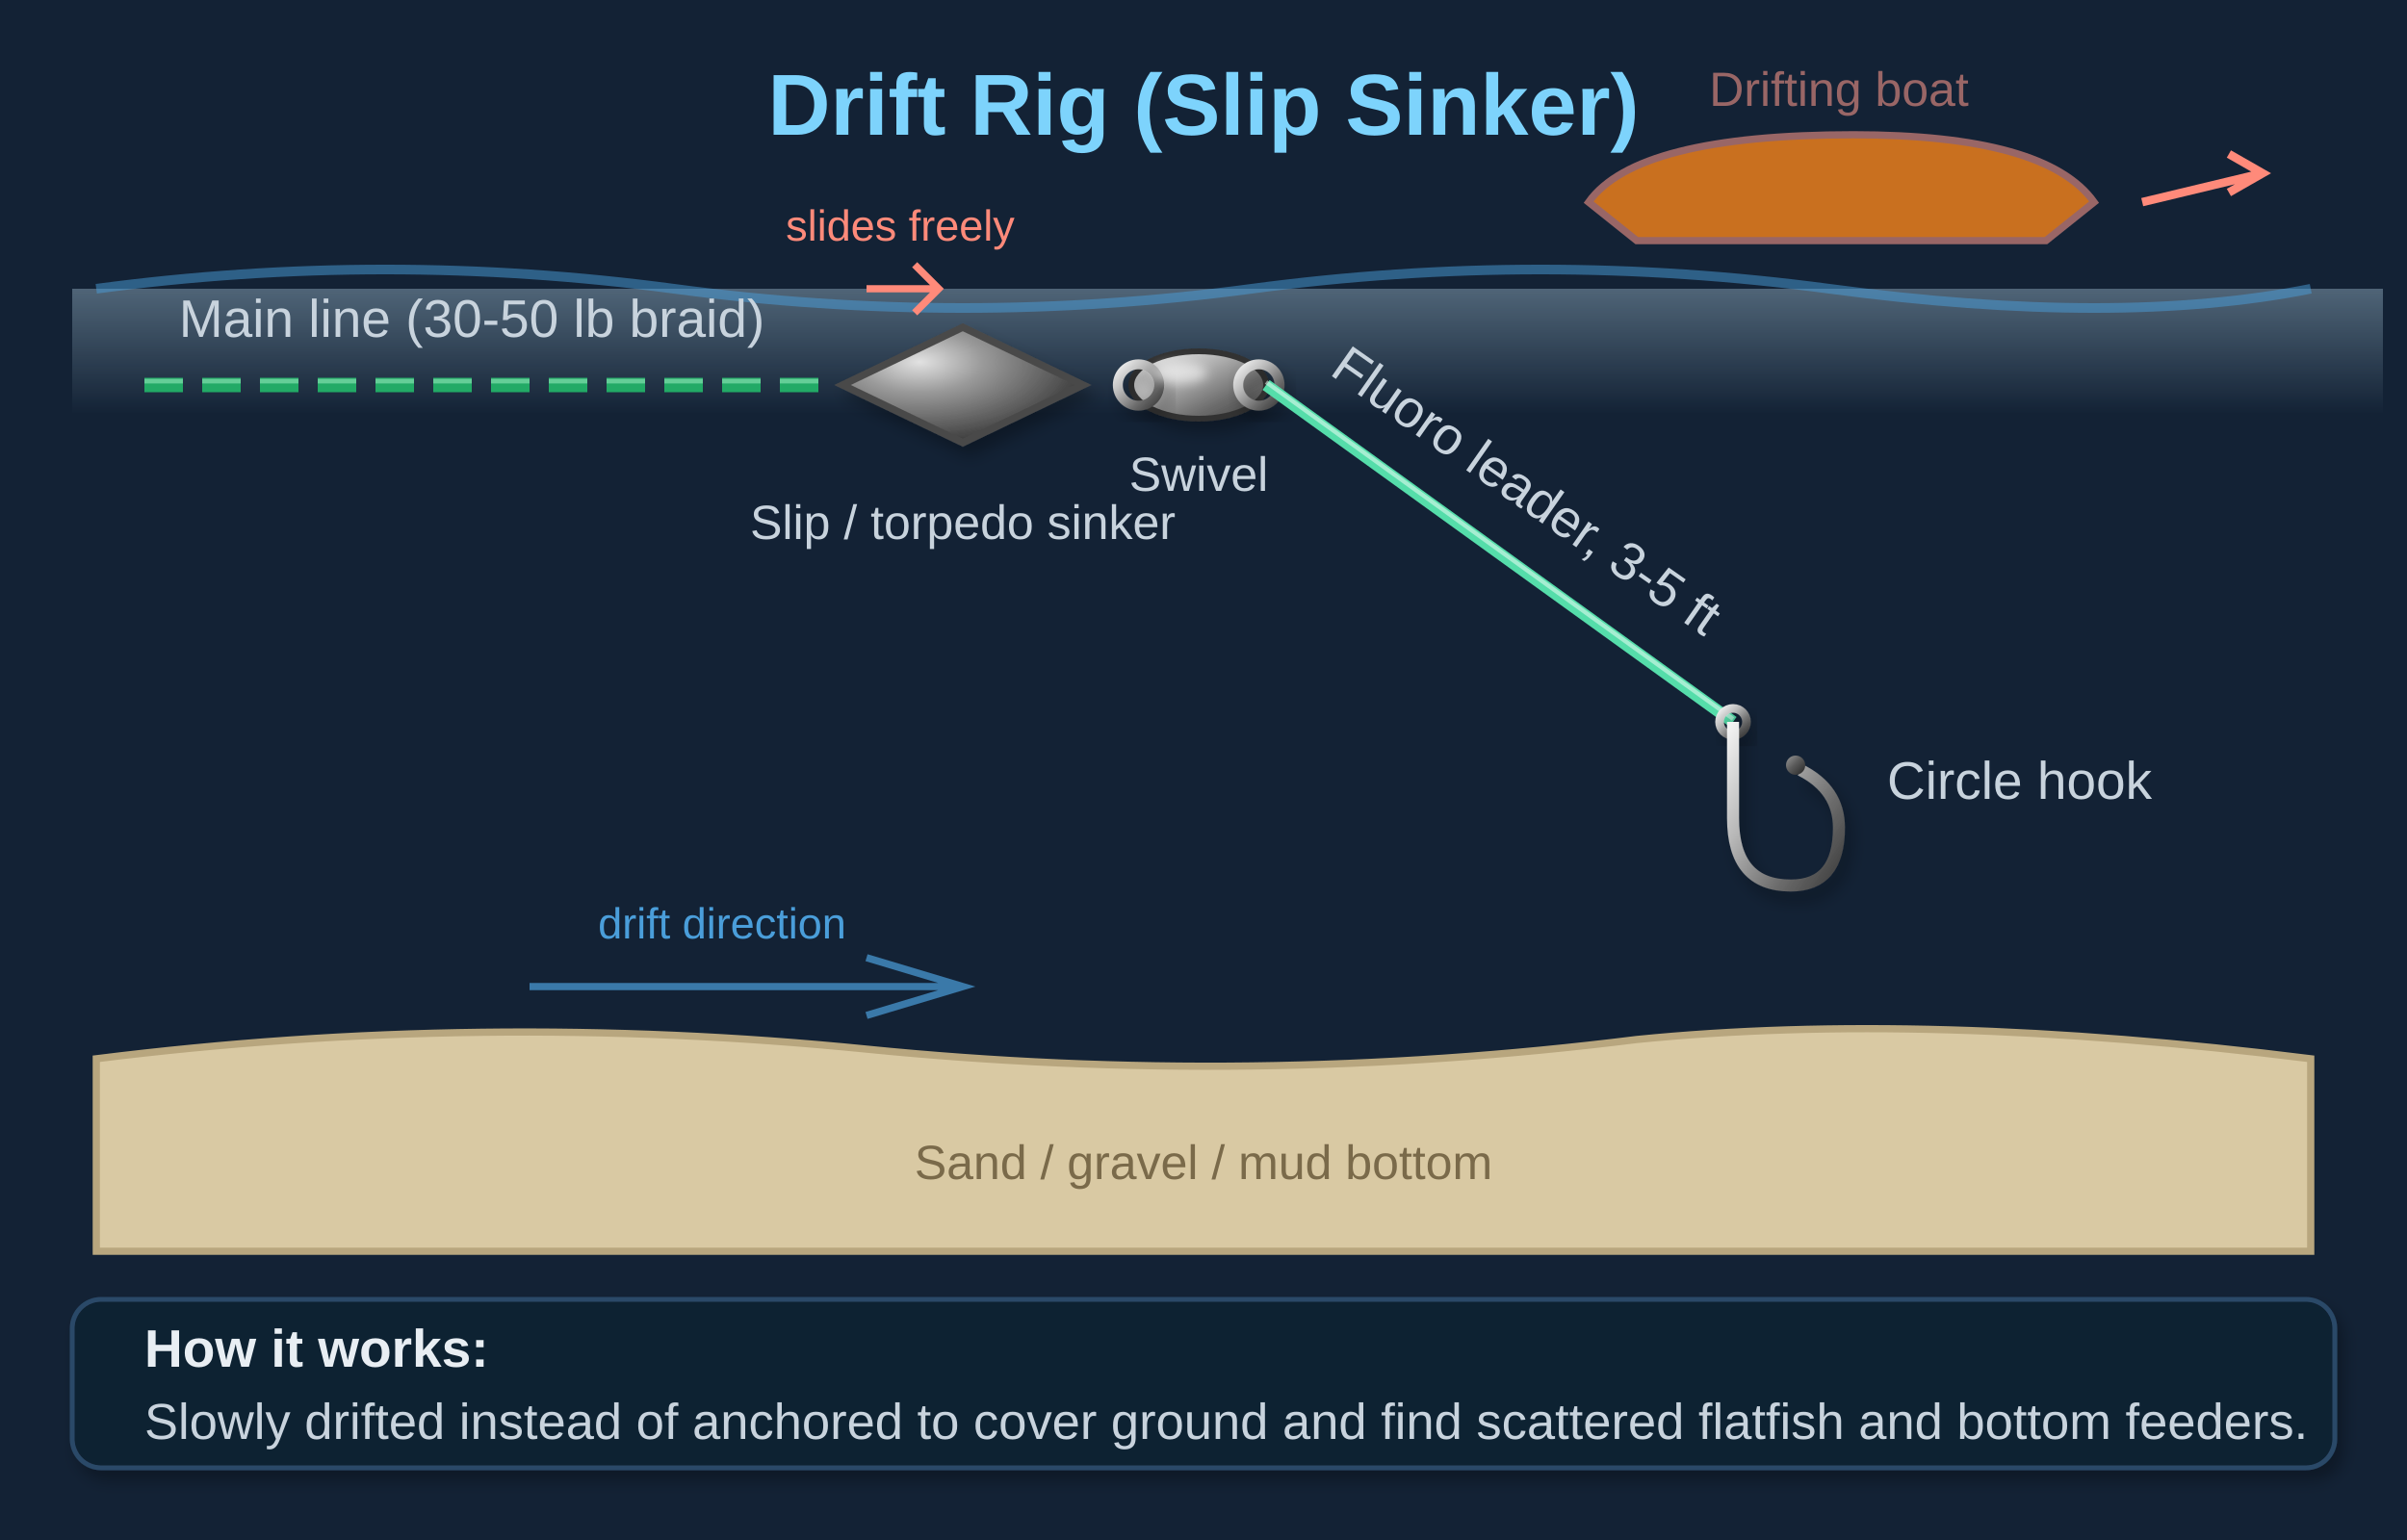
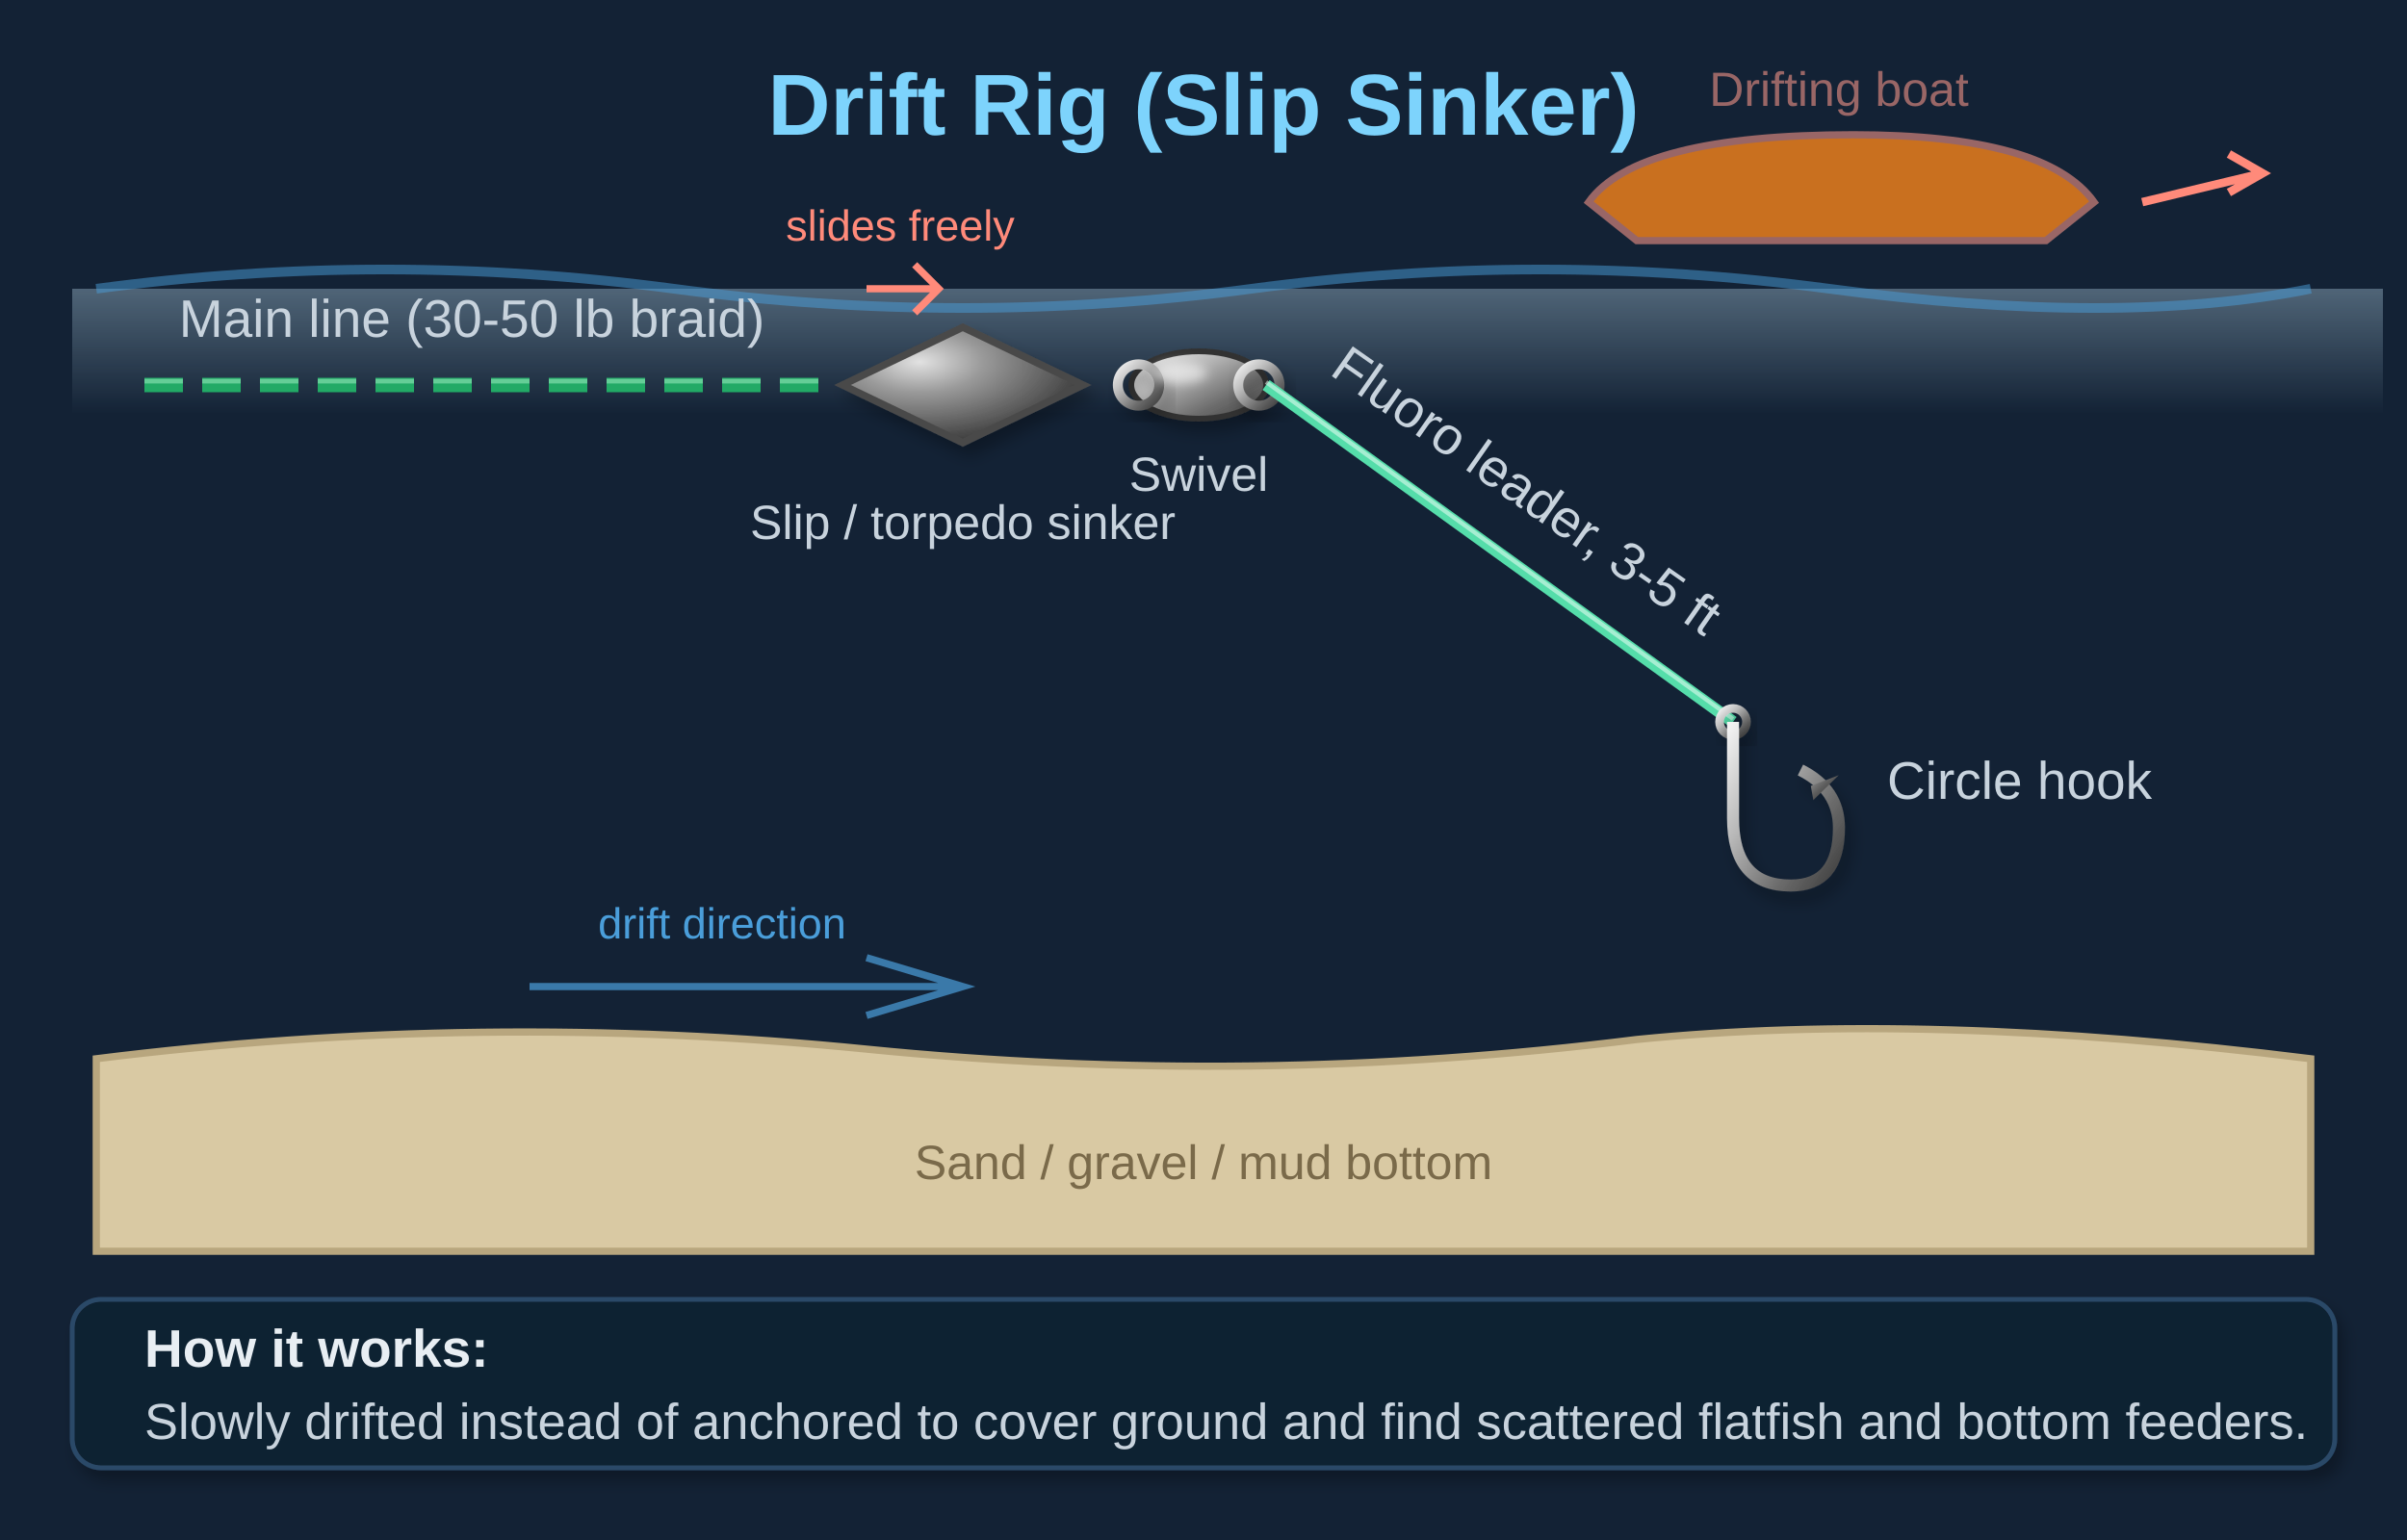
<svg xmlns="http://www.w3.org/2000/svg" viewBox="0 0 500 320" font-family="Arial, sans-serif">
  <rect x="0" y="0" width="500" height="320" fill="#132235" />
  <defs>
    <linearGradient id="waterTint" x1="0" y1="0" x2="0" y2="1">
      <stop offset="0%" stop-color="#bfe0f2" stop-opacity="0.35" />
      <stop offset="100%" stop-color="#bfe0f2" stop-opacity="0" />
    </linearGradient>
  </defs>
  <defs>
    <radialGradient id="baitGrad" cx="35%" cy="30%" r="75%">
      <stop offset="0%" stop-color="#ffe4c4" />
      <stop offset="45%" stop-color="#e8b48a" />
      <stop offset="100%" stop-color="#b5794a" />
    </radialGradient>
    <filter id="glossBlur" x="-60%" y="-60%" width="220%" height="220%">
      <feGaussianBlur stdDeviation="1.1" />
    </filter>
  </defs>
  <defs>
    <linearGradient id="steelGrad" x1="0%" y1="0%" x2="100%" y2="100%">
      <stop offset="0%" stop-color="#f2f2f2" />
      <stop offset="35%" stop-color="#b8b8b8" />
      <stop offset="70%" stop-color="#6e6e6e" />
      <stop offset="100%" stop-color="#3d3d3d" />
    </linearGradient>
    <linearGradient id="steelGradDark" x1="0%" y1="0%" x2="100%" y2="100%">
      <stop offset="0%" stop-color="#9a9a9a" />
      <stop offset="45%" stop-color="#5c5c5c" />
      <stop offset="100%" stop-color="#242424" />
    </linearGradient>
    <radialGradient id="leadGrad" cx="32%" cy="30%" r="75%">
      <stop offset="0%" stop-color="#e2e2e2" />
      <stop offset="35%" stop-color="#9a9a9a" />
      <stop offset="75%" stop-color="#5c5c5c" />
      <stop offset="100%" stop-color="#333333" />
    </radialGradient>
    <filter id="softShadow" x="-40%" y="-40%" width="180%" height="180%">
      <feDropShadow dx="1.4" dy="2.2" stdDeviation="1.6" flood-color="#000000" flood-opacity="0.28" />
    </filter>
  </defs>
  <text x="250" y="28" text-anchor="middle" font-size="18" font-weight="bold" fill="#7DD3FC">Drift Rig (Slip Sinker)</text>
  <rect x="15" y="60" width="480" height="26" fill="url(#waterTint)" />
  <path d="M20 60 Q80 52 140 60 Q200 68 260 60 Q320 52 380 60 Q440 68 480 60" fill="none" stroke="#4a9eda" stroke-width="2" opacity="0.5" />
  <g transform="translate(330, 30)">
    <path d="M0 12 Q10 -2 55 -2 Q95 -2 105 12 L95 20 L10 20 Z" fill="#c9701f" stroke="#966" stroke-width="1.5" />
    <path d="M115 12 L140 6 M133 2 L140 6 L133 10" fill="none" stroke="#ff8a7a" stroke-width="1.75" />
    <text x="52" y="-8" text-anchor="middle" font-size="10" fill="#966">Drifting boat</text>
  </g>
  <line x1="30" y1="80" x2="170" y2="80" stroke="#2a6" stroke-width="3" stroke-dasharray="8,4" />
  <line x1="30" y1="79.2" x2="170" y2="79.2" stroke="#8fe6b8" stroke-width="0.96" stroke-dasharray="8,4" opacity="0.6" />
  <text x="98" y="70" text-anchor="middle" font-size="11" fill="#c8d3dd">Main line (30-50 lb braid)</text>
  <path d="M175 80 L200 68 L225 80 L200 92 Z" fill="url(#leadGrad)" stroke="#4a4a4a" stroke-width="1.5" filter="url(#softShadow)" />
  <text x="200" y="112" text-anchor="middle" font-size="10" fill="#c8d3dd">Slip / torpedo sinker</text>
  <path d="M180 60 L195 60 M190 55 L195 60 L190 65" fill="none" stroke="#ff8a7a" stroke-width="1.5" />
  <text x="187" y="50" text-anchor="middle" font-size="9" fill="#ff8a7a">slides freely</text>
  <ellipse cx="249.0" cy="80.0" rx="14.0" ry="7.0" fill="url(#steelGrad)" stroke="#333333" stroke-width="1.2" filter="url(#softShadow)" />
  <circle cx="236.5" cy="80.0" r="4.3" fill="none" stroke="url(#steelGrad)" stroke-width="2.06" filter="url(#softShadow)" />
  <circle cx="261.5" cy="80.0" r="4.3" fill="none" stroke="url(#steelGrad)" stroke-width="2.06" filter="url(#softShadow)" />
  <ellipse cx="245.1" cy="77.5" rx="5.6" ry="2.2" fill="#ffffff" opacity="0.55" filter="url(#glossBlur)" />
  <text x="249" y="102" text-anchor="middle" font-size="10" fill="#c8d3dd">Swivel</text>
  <line x1="263" y1="80" x2="360" y2="150" stroke="#5da" stroke-width="2.5" />
  <line x1="263" y1="79.4" x2="360" y2="149.4" stroke="#e8fbf3" stroke-width="0.85" opacity="0.55" />
  <text x="315" y="105" text-anchor="middle" font-size="11" fill="#c8d3dd" transform="rotate(35, 315, 105)">Fluoro leader, 3-5 ft</text>
  <g transform="translate(352, 150)">
    <circle cx="8" cy="0" r="2.8" fill="none" stroke="url(#steelGrad)" stroke-width="1.8" filter="url(#softShadow)" />
    <path d="M8 0 L8 20 Q8 34 20 34 Q30 34 30 22 Q30 14 22 10" fill="none" stroke="url(#steelGrad)" stroke-width="2.5" filter="url(#softShadow)" />
-     <circle cx="21" cy="9" r="2" fill="url(#steelGradDark)" />
+     <path d="M24.15 13.31 L29.96 11.07 L24.68 16.26 Z" fill="url(#steelGradDark)" />
    <text x="40" y="16" font-size="11" fill="#c8d3dd">Circle hook</text>
  </g>
  <path d="M20 220 Q100 210 180 218 Q260 226 340 216 Q400 210 480 220 L480 260 L20 260 Z" fill="#d9c9a3" stroke="#b8a67e" stroke-width="1.5" />
  <text x="250" y="245" text-anchor="middle" font-size="10" fill="#7a6a4a">Sand / gravel / mud bottom</text>
  <path d="M110 205 L200 205 M180 199 L200 205 L180 211" fill="none" stroke="#4a9eda" stroke-width="1.5" opacity="0.7" />
  <text x="150" y="195" text-anchor="middle" font-size="9" fill="#4a9eda">drift direction</text>
  <rect x="15" y="270" width="470" height="35" rx="6" fill="#0f2032" stroke="#2c4a68" stroke-width="1" filter="url(#softShadow)" />
  <text x="30" y="284" font-size="11" fill="#e8eef3" font-weight="bold">How it works:</text>
  <text x="30" y="299" font-size="10.5" fill="#c8d3dd">Slowly drifted instead of anchored to cover ground and find scattered flatfish and bottom feeders.</text>
</svg>
